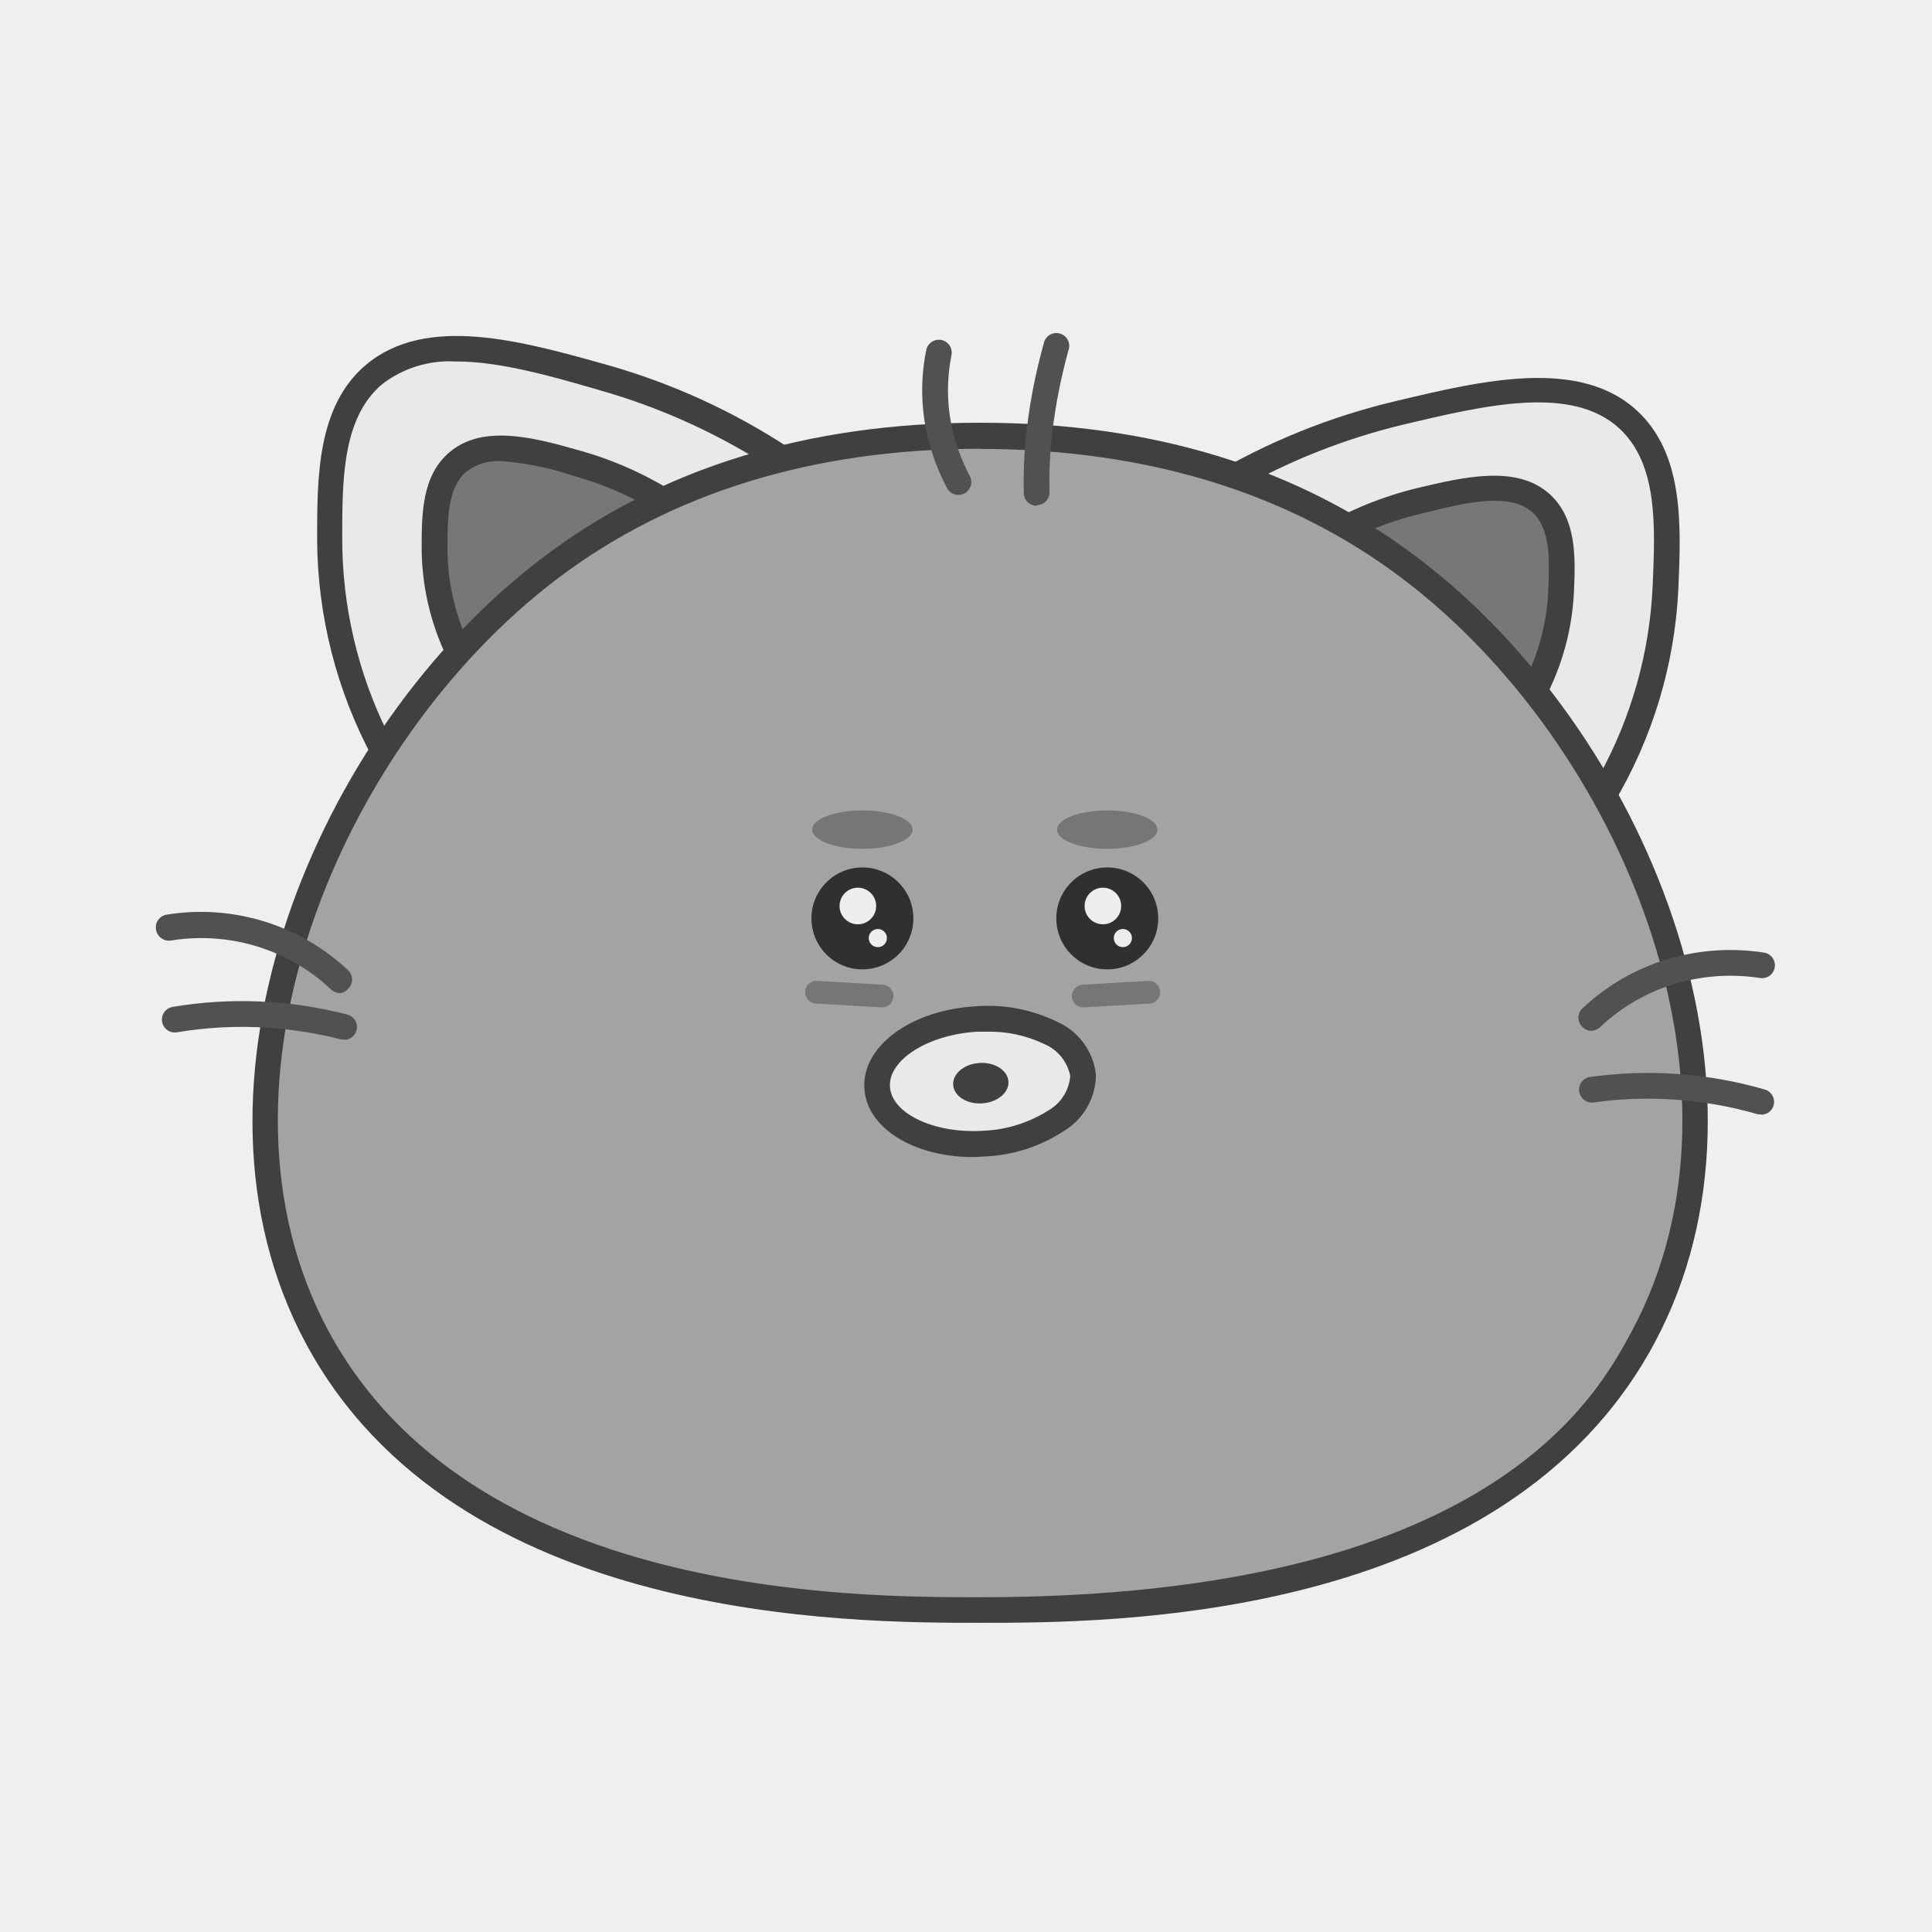
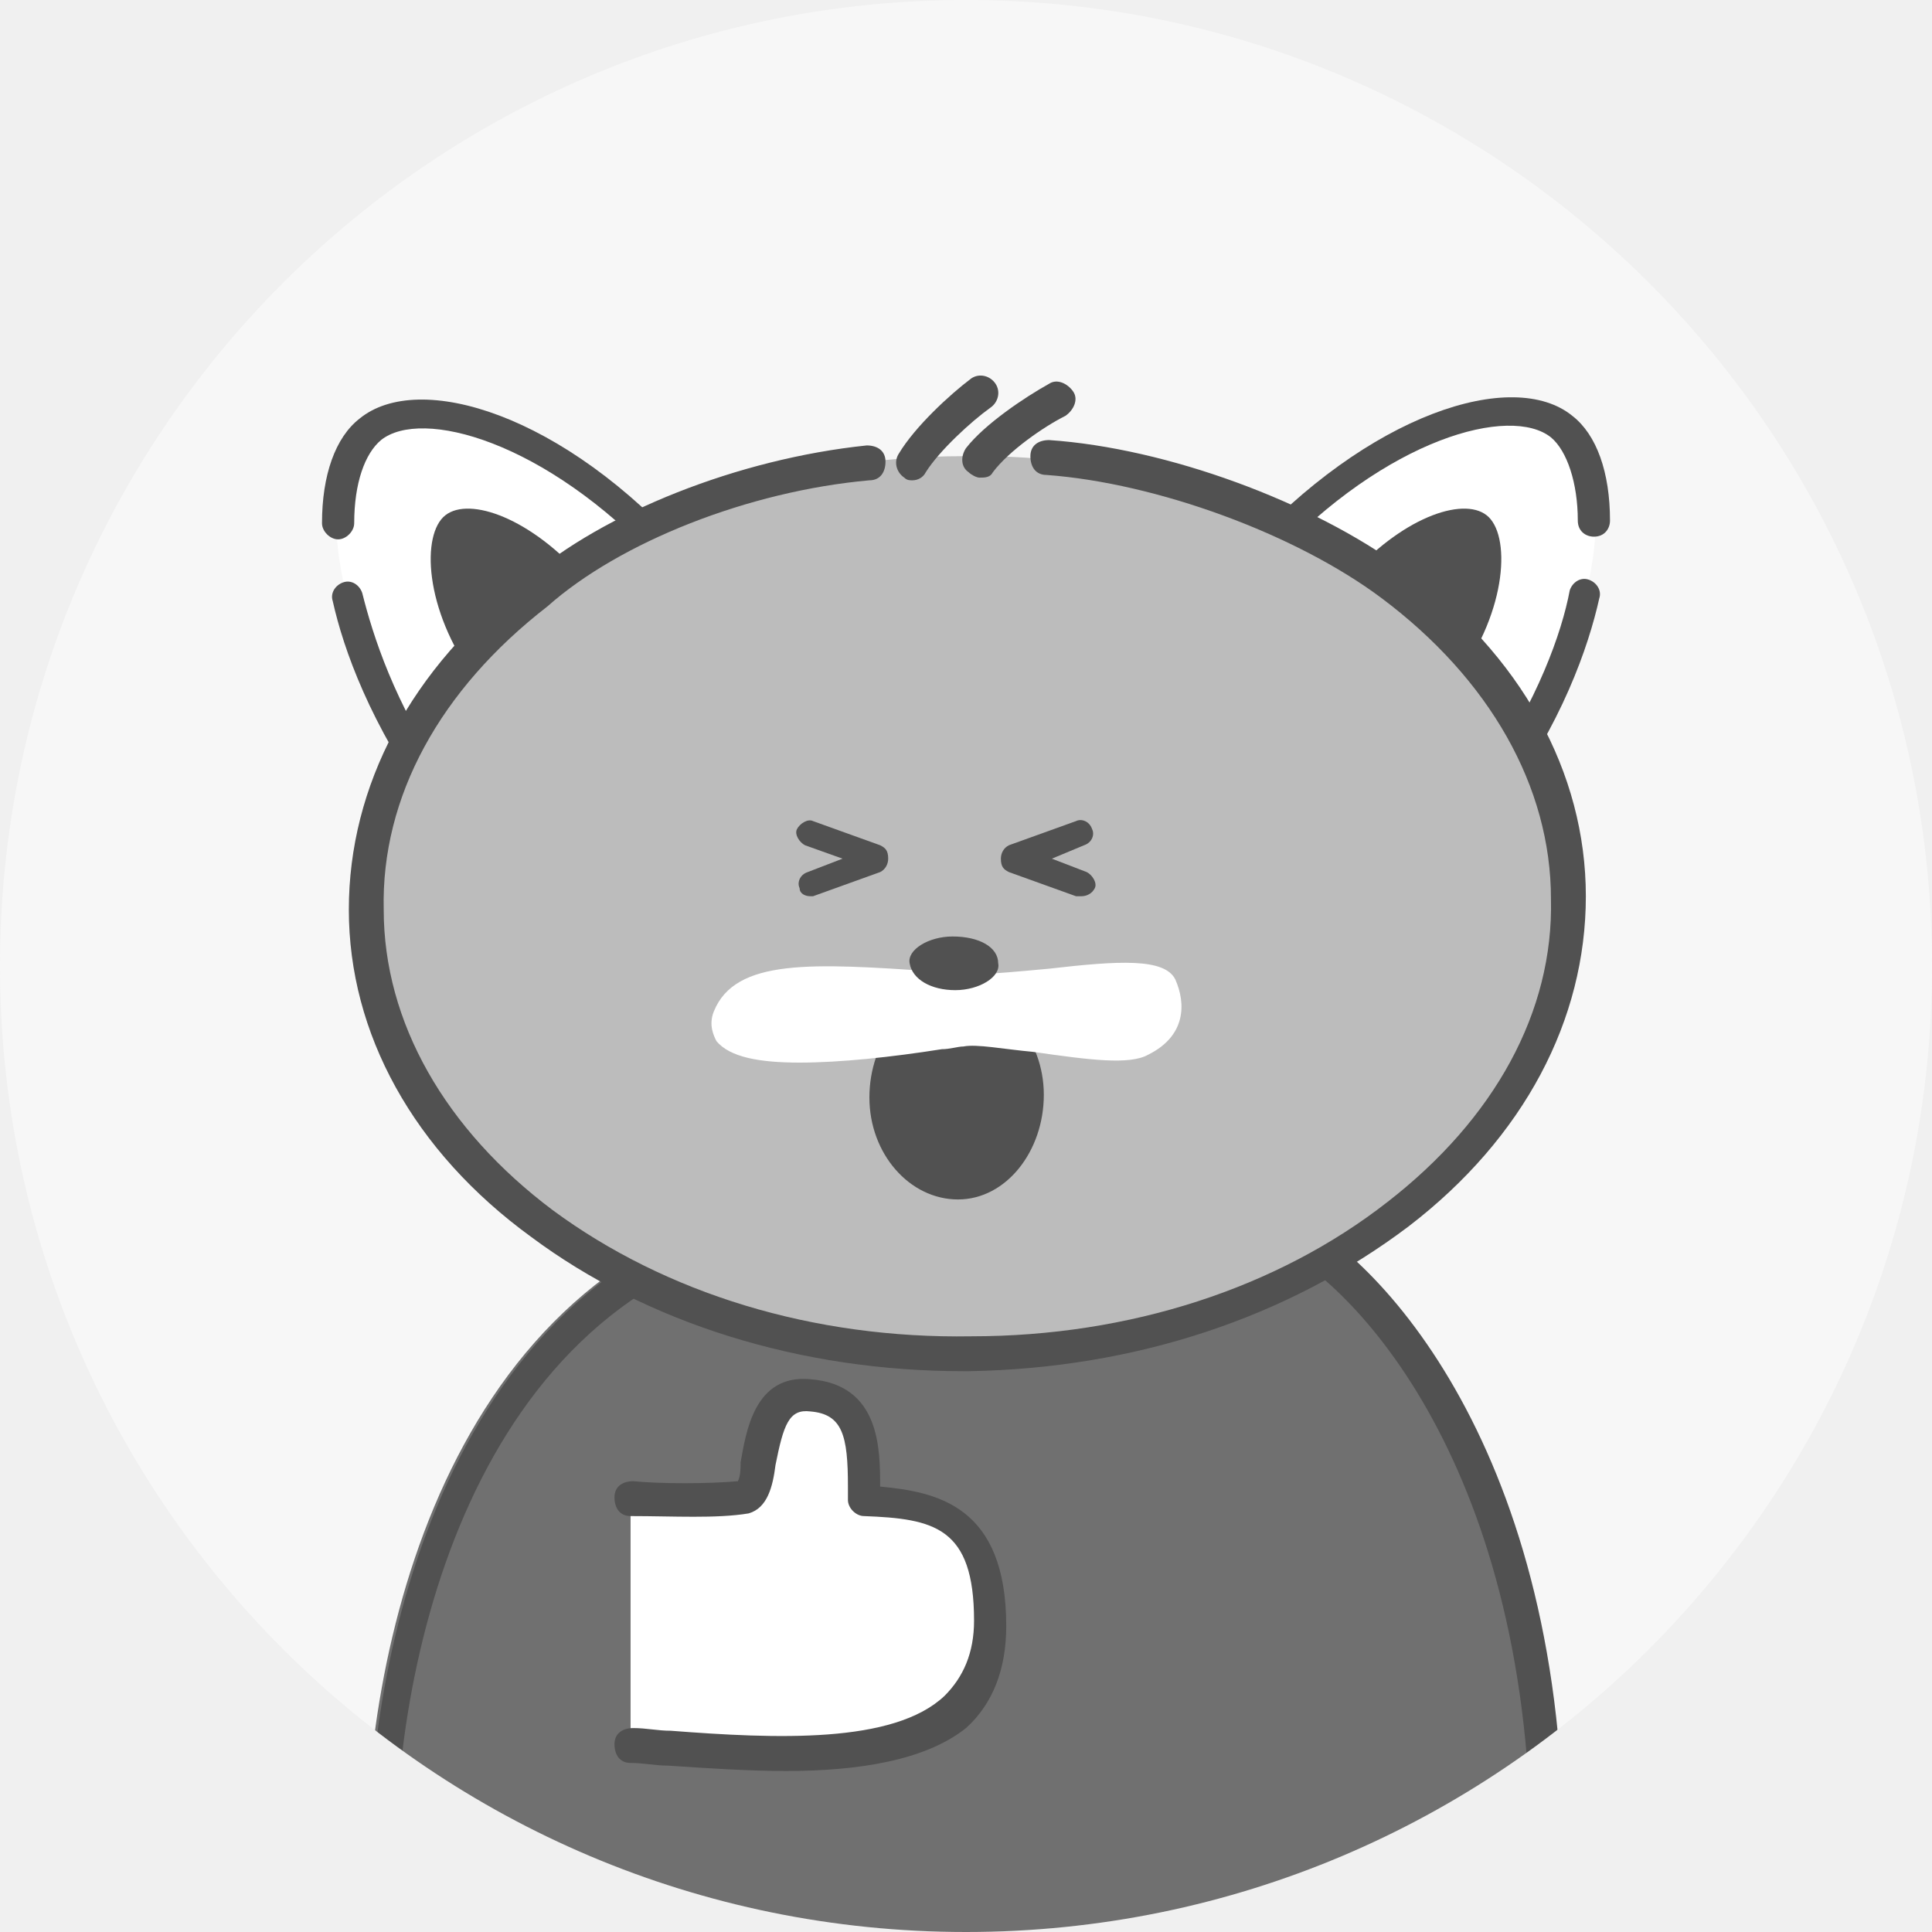
- <svg xmlns="http://www.w3.org/2000/svg" width="62" height="62" viewBox="0 0 62 62" fill="none">
-   <circle cx="31" cy="31" r="31" fill="#EFEFEF" />
-   <path d="M12.332 24.143L25.142 14.755C23.362 13.581 21.412 12.689 19.36 12.11C16.652 11.348 13.764 10.533 12.012 12.018C10.589 13.226 10.589 15.367 10.589 17.309C10.599 19.695 11.198 22.043 12.332 24.143V24.143Z" fill="#E9E9E9" />
-   <path d="M12.191 24.755L11.968 24.337C10.803 22.177 10.188 19.763 10.177 17.309C10.177 15.304 10.177 13.032 11.745 11.707C13.686 10.076 16.749 10.945 19.472 11.707C21.566 12.297 23.555 13.207 25.37 14.406L25.855 14.731L12.191 24.755ZM14.618 11.6C13.769 11.553 12.931 11.813 12.259 12.333C10.982 13.416 10.982 15.396 10.982 17.309C10.986 19.464 11.484 21.59 12.439 23.522L24.375 14.785C22.767 13.791 21.029 13.026 19.21 12.513C17.652 12.057 16.026 11.6 14.647 11.6H14.618Z" fill="#404040" />
-   <path d="M14.866 21.211L21.617 16.265C20.677 15.65 19.65 15.18 18.569 14.872C17.142 14.469 15.623 14.042 14.686 14.828C13.938 15.459 13.938 16.59 13.938 17.614C13.947 18.871 14.266 20.107 14.866 21.211Z" fill="#777777" />
-   <path d="M14.725 21.828L14.502 21.405C13.874 20.24 13.541 18.938 13.531 17.614C13.531 16.513 13.531 15.27 14.424 14.513C15.516 13.586 17.195 14.057 18.676 14.479C19.798 14.799 20.864 15.29 21.836 15.935L22.321 16.265L14.725 21.828ZM16.084 14.799C15.681 14.774 15.284 14.895 14.963 15.139C14.361 15.653 14.361 16.649 14.361 17.614C14.362 18.642 14.585 19.657 15.016 20.59L20.88 16.309C20.117 15.867 19.301 15.523 18.453 15.285C17.693 15.025 16.904 14.861 16.103 14.799H16.084Z" fill="#404040" />
-   <path d="M51.44 25.561L39.029 15.649C40.858 14.554 42.843 13.743 44.917 13.246C47.659 12.595 50.576 11.906 52.266 13.464C53.634 14.726 53.547 16.862 53.465 18.804C53.355 21.188 52.66 23.509 51.44 25.561V25.561Z" fill="#E9E9E9" />
-   <path d="M51.538 26.182L38.296 15.6L38.806 15.294C40.671 14.182 42.696 13.364 44.81 12.867C47.557 12.212 50.678 11.469 52.533 13.178C54.042 14.571 53.945 16.843 53.863 18.843C53.756 21.295 53.04 23.682 51.78 25.789L51.538 26.182ZM39.742 15.702L51.304 24.925C52.35 23.038 52.944 20.934 53.037 18.779C53.12 16.838 53.198 14.896 51.969 13.751C50.441 12.343 47.674 12.998 44.999 13.634C43.165 14.078 41.401 14.774 39.757 15.702H39.742Z" fill="#404040" />
-   <path d="M49.028 22.532L42.49 17.309C43.454 16.73 44.502 16.303 45.596 16.042C47.053 15.697 48.572 15.333 49.48 16.158C50.203 16.823 50.154 17.949 50.111 18.974C50.047 20.23 49.675 21.452 49.028 22.532V22.532Z" fill="#777777" />
-   <path d="M49.145 23.148L41.772 17.28L42.281 16.974C43.281 16.374 44.366 15.931 45.499 15.658C46.999 15.304 48.693 14.901 49.747 15.872C50.606 16.668 50.557 17.911 50.509 19.008C50.445 20.331 50.06 21.619 49.387 22.76L49.145 23.148ZM43.228 17.367L48.902 21.901C49.376 20.988 49.643 19.982 49.684 18.954C49.727 17.983 49.766 17.013 49.198 16.459C48.47 15.785 47.067 16.12 45.708 16.459C44.846 16.655 44.013 16.96 43.228 17.367Z" fill="#404040" />
-   <path d="M45.295 18.25C39.786 14.066 33.534 13.974 31.471 13.974C29.408 13.974 23.132 14.056 17.613 18.25C10.691 23.507 5.755 34.628 10.167 42.879C14.861 51.651 27.18 51.651 31.452 51.651C35.723 51.651 48.043 51.651 52.741 42.879C57.154 34.642 52.212 23.522 45.295 18.25Z" fill="#A3A3A3" />
-   <path d="M31.452 52.078C27.287 52.078 14.613 52.078 9.803 43.088C5.391 34.836 10.148 23.42 17.366 17.935C21.171 15.022 25.909 13.566 31.442 13.566H31.466C37.005 13.566 41.737 15.022 45.543 17.935C52.761 23.42 57.518 34.831 53.1 43.088C48.29 52.078 35.616 52.078 31.452 52.078ZM31.452 14.401C26.112 14.401 21.525 15.809 17.861 18.59C10.919 23.871 6.313 34.817 10.531 42.695C15.133 51.257 27.413 51.257 31.452 51.257C47.795 51.257 51.241 44.816 52.377 42.7C56.59 34.822 51.989 23.876 45.043 18.595C41.388 15.819 36.825 14.411 31.452 14.406V14.401Z" fill="#404040" />
-   <path d="M35.534 27.24C36.424 27.24 37.145 26.964 37.145 26.623C37.145 26.283 36.424 26.007 35.534 26.007C34.644 26.007 33.922 26.283 33.922 26.623C33.922 26.964 34.644 27.24 35.534 27.24Z" fill="#767676" />
-   <path d="M27.675 27.24C28.566 27.24 29.287 26.964 29.287 26.623C29.287 26.283 28.566 26.007 27.675 26.007C26.785 26.007 26.064 26.283 26.064 26.623C26.064 26.964 26.785 27.24 27.675 27.24Z" fill="#767676" />
-   <path d="M28.287 32.327L26.18 32.205C26.133 32.202 26.086 32.19 26.043 32.169C26 32.147 25.962 32.118 25.93 32.082C25.898 32.046 25.874 32.004 25.859 31.958C25.844 31.913 25.837 31.865 25.841 31.817C25.843 31.769 25.855 31.723 25.876 31.68C25.896 31.637 25.925 31.598 25.961 31.567C25.997 31.535 26.038 31.511 26.084 31.496C26.129 31.48 26.177 31.474 26.224 31.477L28.331 31.599C28.379 31.602 28.425 31.614 28.468 31.635C28.511 31.657 28.55 31.686 28.581 31.722C28.613 31.758 28.637 31.8 28.652 31.846C28.668 31.891 28.674 31.939 28.671 31.987C28.668 32.035 28.656 32.081 28.636 32.124C28.615 32.167 28.586 32.206 28.55 32.237C28.514 32.269 28.473 32.293 28.428 32.308C28.382 32.324 28.335 32.33 28.287 32.327V32.327Z" fill="#767676" />
-   <path d="M34.762 32.327C34.669 32.328 34.58 32.294 34.512 32.23C34.444 32.167 34.403 32.08 34.398 31.987C34.393 31.89 34.426 31.795 34.49 31.722C34.555 31.649 34.646 31.605 34.743 31.599L36.844 31.477C36.892 31.475 36.94 31.481 36.985 31.497C37.031 31.512 37.072 31.537 37.108 31.569C37.144 31.601 37.173 31.639 37.194 31.682C37.215 31.725 37.227 31.772 37.23 31.82C37.233 31.867 37.227 31.915 37.211 31.961C37.195 32.006 37.171 32.048 37.139 32.084C37.107 32.119 37.069 32.149 37.026 32.169C36.983 32.191 36.936 32.203 36.888 32.206L34.782 32.327H34.762Z" fill="#767676" />
-   <path d="M10.91 31.87C10.806 31.869 10.706 31.829 10.628 31.759C10.052 31.21 9.372 30.783 8.628 30.502C7.629 30.122 6.548 30.012 5.493 30.181C5.383 30.2 5.27 30.174 5.179 30.109C5.088 30.044 5.026 29.947 5.007 29.837C4.997 29.782 4.998 29.726 5.009 29.672C5.021 29.617 5.044 29.566 5.076 29.521C5.108 29.475 5.149 29.437 5.197 29.408C5.244 29.379 5.297 29.36 5.352 29.351C6.395 29.183 7.463 29.257 8.473 29.568C9.483 29.878 10.408 30.417 11.177 31.142C11.215 31.18 11.246 31.226 11.267 31.276C11.288 31.326 11.299 31.379 11.299 31.434C11.299 31.488 11.288 31.542 11.267 31.592C11.246 31.642 11.215 31.687 11.177 31.725C11.11 31.806 11.014 31.859 10.91 31.87V31.87Z" fill="#515151" />
-   <path d="M11.046 33.356H10.944C10.18 33.161 9.4 33.036 8.614 32.982C7.633 32.917 6.647 32.965 5.677 33.128C5.569 33.146 5.458 33.12 5.369 33.056C5.28 32.993 5.219 32.896 5.201 32.788C5.183 32.68 5.209 32.569 5.273 32.48C5.337 32.391 5.433 32.33 5.541 32.312C7.408 31.999 9.32 32.083 11.152 32.56C11.249 32.586 11.332 32.646 11.387 32.73C11.443 32.813 11.466 32.913 11.453 33.012C11.44 33.111 11.391 33.202 11.316 33.267C11.242 33.334 11.145 33.37 11.046 33.37V33.356Z" fill="#515151" />
-   <path d="M51.076 33.079C51.02 33.08 50.964 33.068 50.912 33.046C50.86 33.023 50.813 32.99 50.775 32.948C50.736 32.91 50.706 32.865 50.685 32.815C50.664 32.765 50.653 32.711 50.653 32.657C50.653 32.603 50.664 32.549 50.685 32.499C50.706 32.449 50.736 32.404 50.775 32.366C51.431 31.746 52.203 31.261 53.047 30.939C54.183 30.51 55.41 30.383 56.61 30.57C56.663 30.578 56.715 30.597 56.761 30.625C56.807 30.653 56.847 30.69 56.88 30.734C56.911 30.778 56.935 30.827 56.947 30.88C56.96 30.933 56.963 30.987 56.954 31.041C56.946 31.094 56.927 31.146 56.899 31.192C56.871 31.238 56.834 31.279 56.79 31.311C56.747 31.343 56.697 31.366 56.644 31.378C56.592 31.391 56.537 31.394 56.483 31.385C55.426 31.222 54.344 31.334 53.343 31.71C52.599 31.992 51.919 32.419 51.343 32.968C51.27 33.035 51.175 33.074 51.076 33.079V33.079Z" fill="#515151" />
-   <path d="M56.532 35.759C56.493 35.766 56.454 35.766 56.416 35.759C55.467 35.484 54.489 35.322 53.503 35.273C52.715 35.233 51.925 35.269 51.144 35.38C51.035 35.395 50.925 35.366 50.838 35.299C50.75 35.233 50.693 35.134 50.678 35.026C50.663 34.917 50.692 34.807 50.759 34.719C50.825 34.632 50.924 34.574 51.032 34.56C52.906 34.3 54.812 34.437 56.629 34.962C56.726 34.989 56.809 35.05 56.865 35.133C56.92 35.217 56.943 35.318 56.929 35.417C56.916 35.516 56.866 35.607 56.79 35.673C56.715 35.738 56.618 35.774 56.517 35.773L56.532 35.759Z" fill="#515151" />
-   <path d="M30.753 15.882C30.677 15.881 30.604 15.86 30.539 15.821C30.475 15.781 30.423 15.725 30.389 15.658C30.081 15.079 29.858 14.46 29.724 13.819C29.551 12.966 29.551 12.088 29.724 11.236C29.745 11.129 29.808 11.034 29.899 10.973C29.99 10.912 30.101 10.89 30.209 10.911C30.316 10.932 30.411 10.995 30.472 11.086C30.533 11.177 30.555 11.289 30.534 11.396C30.384 12.141 30.384 12.909 30.534 13.653C30.655 14.218 30.852 14.764 31.121 15.275C31.155 15.338 31.172 15.408 31.17 15.479C31.168 15.551 31.148 15.62 31.111 15.681C31.075 15.742 31.023 15.793 30.961 15.828C30.899 15.863 30.829 15.882 30.757 15.882H30.753Z" fill="#515151" />
-   <path d="M33.267 16.231C33.159 16.231 33.056 16.189 32.979 16.114C32.902 16.038 32.857 15.936 32.855 15.828C32.837 15.134 32.87 14.44 32.952 13.751C33.063 12.829 33.245 11.917 33.495 11.023C33.506 10.966 33.528 10.913 33.561 10.866C33.593 10.819 33.635 10.779 33.684 10.749C33.732 10.719 33.787 10.699 33.843 10.691C33.9 10.684 33.958 10.688 34.013 10.703C34.068 10.719 34.119 10.745 34.163 10.782C34.207 10.818 34.243 10.863 34.269 10.914C34.295 10.965 34.31 11.021 34.313 11.078C34.316 11.135 34.307 11.193 34.286 11.246C34.051 12.099 33.879 12.969 33.772 13.848C33.695 14.492 33.664 15.141 33.68 15.789C33.681 15.844 33.672 15.897 33.652 15.948C33.633 15.998 33.603 16.045 33.566 16.084C33.528 16.123 33.484 16.155 33.434 16.177C33.385 16.198 33.331 16.21 33.277 16.212L33.267 16.231Z" fill="#515151" />
-   <path d="M35.534 31.108C36.437 31.108 37.169 30.376 37.169 29.473C37.169 28.569 36.437 27.837 35.534 27.837C34.63 27.837 33.898 28.569 33.898 29.473C33.898 30.376 34.63 31.108 35.534 31.108Z" fill="#303030" />
-   <path d="M35.393 29.662C35.717 29.662 35.98 29.399 35.98 29.075C35.98 28.75 35.717 28.487 35.393 28.487C35.069 28.487 34.806 28.75 34.806 29.075C34.806 29.399 35.069 29.662 35.393 29.662Z" fill="#EEEEEE" />
-   <path d="M36.034 30.395C36.195 30.395 36.325 30.265 36.325 30.104C36.325 29.943 36.195 29.812 36.034 29.812C35.873 29.812 35.743 29.943 35.743 30.104C35.743 30.265 35.873 30.395 36.034 30.395Z" fill="#EEEEEE" />
-   <path d="M27.675 31.108C28.579 31.108 29.311 30.376 29.311 29.473C29.311 28.569 28.579 27.837 27.675 27.837C26.772 27.837 26.04 28.569 26.04 29.473C26.04 30.376 26.772 31.108 27.675 31.108Z" fill="#303030" />
-   <path d="M27.53 29.662C27.854 29.662 28.117 29.399 28.117 29.075C28.117 28.75 27.854 28.487 27.53 28.487C27.205 28.487 26.942 28.75 26.942 29.075C26.942 29.399 27.205 29.662 27.53 29.662Z" fill="#EEEEEE" />
-   <path d="M28.171 30.395C28.331 30.395 28.462 30.265 28.462 30.104C28.462 29.943 28.331 29.812 28.171 29.812C28.01 29.812 27.879 29.943 27.879 30.104C27.879 30.265 28.01 30.395 28.171 30.395Z" fill="#EEEEEE" />
-   <path d="M31.58 36.699C33.405 36.591 34.832 35.608 34.767 34.503C34.701 33.398 33.169 32.589 31.344 32.697C29.519 32.804 28.092 33.788 28.157 34.893C28.223 35.998 29.755 36.807 31.58 36.699Z" fill="#E9E9E9" />
-   <path d="M31.238 37.132C29.321 37.132 27.811 36.2 27.738 34.928C27.656 33.574 29.229 32.414 31.311 32.293C32.201 32.222 33.094 32.39 33.898 32.778C34.241 32.924 34.54 33.158 34.763 33.456C34.986 33.755 35.127 34.107 35.17 34.477V34.477C35.17 34.85 35.071 35.216 34.885 35.539C34.698 35.862 34.43 36.13 34.107 36.317C33.356 36.801 32.49 37.076 31.597 37.113L31.238 37.132ZM31.665 33.108C31.563 33.108 31.461 33.108 31.36 33.108C29.792 33.2 28.51 34.006 28.559 34.87C28.607 35.734 29.976 36.385 31.549 36.288C32.291 36.258 33.013 36.034 33.641 35.637C33.84 35.524 34.009 35.363 34.132 35.169C34.255 34.975 34.328 34.755 34.345 34.526V34.526C34.3 34.301 34.201 34.09 34.056 33.913C33.912 33.735 33.726 33.596 33.515 33.506C32.939 33.229 32.305 33.092 31.665 33.108V33.108Z" fill="#404040" />
-   <path d="M31.513 35.409C32.003 35.38 32.383 35.066 32.362 34.708C32.34 34.349 31.926 34.082 31.436 34.111C30.947 34.14 30.567 34.454 30.588 34.812C30.609 35.171 31.023 35.438 31.513 35.409Z" fill="#404040" />
+ <svg xmlns="http://www.w3.org/2000/svg" width="72" height="72" viewBox="0 0 72 72" fill="none">
+   <path d="M36 72C55.882 72 72 55.882 72 36C72 16.118 55.882 0 36 0C16.118 0 0 16.118 0 36C0 55.882 16.118 72 36 72Z" fill="#F7F7F7" />
+   <mask id="mask0_858_5209" style="mask-type:alpha" maskUnits="userSpaceOnUse" x="0" y="0" width="72" height="72">
+     <path d="M36 72C55.882 72 72 55.882 72 36C72 16.118 55.882 0 36 0C16.118 0 0 16.118 0 36C0 55.882 16.118 72 36 72Z" fill="#EFEFEF" />
+   </mask>
+   <g mask="url(#mask0_858_5209)">
+     <path d="M13.8 16C10.8 18.1 13.8 26.3 15.6 28.2C17.4 30.1 24.3 19.9 24.3 19.9C24.3 19.9 17.5 13.4 13.8 16Z" fill="white" />
+     <path d="M58.2 16C61.2 18.1 58.2 26.3 56.4 28.2C54.5 30.1 47.7 19.9 47.7 19.9C47.7 19.9 54.5 13.4 58.2 16Z" fill="white" />
+     <path d="M27.2 45.9C15.9 49.8 13.9 64.5 14.4 71.4H57.7C58.5 55.7 51.6 47.8 48.1 45.9C45.8 44.3 38.5 42 27.2 45.9Z" fill="#707070" />
+     <path d="M57.7 72H14.3C14 72 13.7 71.8 13.7 71.4C13.2 64.1 15.4 49.3 26.9 45.3C32 43.6 36.7 42.8 41 43.2C45.5 43.6 47.7 44.9 48.3 45.4C52.1 47.5 58.9 55.6 58.1 71.5C58.2 71.8 58 72 57.7 72ZM14.9 70.8H57.1C57.7 55.9 51.3 48.3 47.8 46.4C47.8 46.4 47.8 46.4 47.7 46.4C45.4 44.8 38.3 42.7 27.3 46.5C16.8 50.1 14.6 63.7 14.9 70.8Z" fill="#707070" />
+     <path d="M14.4 72C14.1 72 13.8 71.8 13.8 71.4C13.3 64.1 15.5 49.3 27 45.3C32.1 43.6 36.8 42.8 41.1 43.2C45.6 43.6 47.8 44.9 48.4 45.4C52.2 47.5 59 55.6 58.2 71.5C58.2 71.8 57.9 72.1 57.6 72.1C57.3 72.1 57 71.8 57 71.5C57.7 56.2 51.3 48.5 47.7 46.5C47.7 46.5 47.7 46.5 47.6 46.5C45.3 44.9 38.2 42.8 27.2 46.6C16.4 50.3 14.3 64.5 14.8 71.5C15 71.7 14.7 72 14.4 72Z" fill="#515151" />
+     <path d="M16.5 30.4C16.5 30.4 16.4 30.4 16.5 30.4C16.3 30.4 16.1 30.3 16.1 30.2C13.8 27 12.8 24.2 12.4 22.4C12.3 22.1 12.5 21.8 12.8 21.7C13.1 21.6 13.4 21.8 13.5 22.1C13.9 23.7 14.7 26.2 16.6 29L24.6 21C20.3 16.4 15.7 15.2 14.2 16.4C13.6 16.9 13.2 18 13.2 19.5C13.2 19.8 12.9 20.1 12.6 20.1C12.3 20.1 12 19.8 12 19.5C12 17.7 12.5 16.3 13.4 15.6C15.6 13.8 21 15.4 25.7 20.7C25.9 20.9 25.9 21.3 25.7 21.5L16.9 30.3C16.8 30.4 16.6 30.4 16.5 30.4Z" fill="#515151" />
+     <path d="M16.6 19.2C17.5 18.5 19.8 19.3 21.8 21.6C21.1 22.1 20.4 22.6 19.7 23.3C18.9 24 18.3 24.7 17.7 25.3C15.8 22.7 15.7 19.9 16.6 19.2Z" fill="#515151" />
+     <path d="M55.5 30.4C55.4 30.4 55.2 30.3 55.1 30.2L46.3 21.4C46.1 21.2 46.1 20.9 46.3 20.6C51 15.4 56.4 13.7 58.6 15.5C59.5 16.2 60 17.6 60 19.4C60 19.7 59.8 20 59.4 20C59.1 20 58.8 19.8 58.8 19.4C58.8 18 58.4 16.8 57.8 16.3C56.3 15.1 51.7 16.3 47.4 20.9L55.4 28.9C57.3 26.1 58.2 23.6 58.5 22C58.6 21.7 58.9 21.5 59.2 21.6C59.5 21.7 59.7 22 59.6 22.3C59.2 24.1 58.2 27 55.9 30.1C55.9 30.3 55.7 30.4 55.5 30.4C55.6 30.4 55.5 30.4 55.5 30.4Z" fill="#515151" />
+     <path d="M55.4 19.2C54.5 18.5 52.2 19.3 50.2 21.6C50.9 22.1 51.6 22.6 52.3 23.3C53.1 24 53.7 24.7 54.3 25.3C56.2 22.7 56.3 19.9 55.4 19.2Z" fill="#515151" />
+     <path d="M58.4 33.5C58.4 38 56 42.2 52 45.3C48 48.4 42.4 50.4 36.1 50.4C29.9 50.5 24.2 48.6 20.2 45.6C16.1 42.6 13.7 38.4 13.6 33.9C13.6 29.4 16 25.2 20 22.1C24 19 29.6 17 35.9 17C42.1 16.9 47.8 18.8 51.8 21.8C55.9 24.9 58.4 29 58.4 33.5Z" fill="#BCBCBC" />
+     <path d="M34 17.9C33.9 17.9 33.8 17.9 33.7 17.8C33.4 17.6 33.3 17.2 33.5 16.9C34.1 15.9 35.4 14.7 36.2 14.1C36.5 13.9 36.9 14 37.1 14.3C37.3 14.6 37.2 15 36.9 15.2C36.2 15.7 35 16.8 34.5 17.6C34.4 17.8 34.2 17.9 34 17.9Z" fill="#515151" />
+     <path d="M36.5 17.8C36.4 17.8 36.2 17.7 36.1 17.6C35.8 17.4 35.8 17 36 16.7C36.7 15.8 38.2 14.8 39.1 14.3C39.4 14.1 39.8 14.3 40 14.6C40.2 14.9 40 15.3 39.7 15.5C38.9 15.9 37.6 16.8 37 17.6C36.9 17.8 36.7 17.8 36.5 17.8Z" fill="#515151" />
+     <path d="M35.9 51.1C29.8 51.1 24.1 49.3 19.8 46.1C15.4 42.9 13 38.5 13 33.9C13 29.3 15.3 24.9 19.6 21.6C22.5 19.1 27.5 17.1 32.3 16.6C32.7 16.6 33 16.8 33 17.2C33 17.6 32.8 17.9 32.4 17.9C27.9 18.3 23.1 20.2 20.4 22.6C16.4 25.7 14.2 29.7 14.3 33.9C14.3 38.1 16.6 42.1 20.6 45.1C24.8 48.2 30.3 49.9 36.2 49.8C42.1 49.8 47.6 48 51.7 44.8C55.7 41.7 57.9 37.7 57.8 33.5C57.8 29.3 55.5 25.3 51.5 22.3C48.3 19.9 43.1 18 39 17.7C38.6 17.7 38.4 17.4 38.4 17C38.4 16.6 38.7 16.4 39.1 16.4C43.5 16.7 48.9 18.7 52.3 21.2C56.7 24.4 59.1 28.8 59.1 33.4C59.1 38 56.8 42.4 52.5 45.7C48 49.1 42.3 51 36.1 51.1C36 51.1 35.9 51.1 35.9 51.1Z" fill="#515151" />
+     <path d="M30.2 33.4C30 33.4 29.8 33.3 29.8 33.1C29.7 32.9 29.8 32.6 30.1 32.5L31.4 32L30 31.5C29.8 31.4 29.6 31.1 29.7 30.9C29.8 30.7 30.1 30.5 30.3 30.6L32.8 31.5C33 31.6 33.1 31.7 33.1 32C33.1 32.2 33 32.4 32.8 32.5L30.3 33.4H30.2Z" fill="#515151" />
+     <path d="M40.3 33.4C40.2 33.4 40.2 33.4 40.1 33.4L37.6 32.5C37.4 32.4 37.3 32.3 37.3 32C37.3 31.8 37.4 31.6 37.6 31.5L40.1 30.6C40.3 30.5 40.6 30.6 40.7 30.9C40.8 31.1 40.7 31.4 40.4 31.5L39.2 32L40.5 32.5C40.7 32.6 40.9 32.9 40.8 33.1C40.7 33.3 40.5 33.4 40.3 33.4Z" fill="#515151" />
+     <path d="M35.7 44.7C37.5 44.7 38.9 42.9 38.9 40.8C38.9 38.7 37.4 37 35.6 37C33.8 37 32.4 38.8 32.4 40.9C32.4 43 33.9 44.7 35.7 44.7Z" fill="#515151" />
+     <path d="M43.8 36.5C43.4 35.7 41.7 35.8 39.1 36.1C38 36.2 37 36.3 36.3 36.3C35.8 36.3 35.3 36.2 34.8 36.2C30.3 35.9 27.4 35.7 26.6 37.7C26.4 38.2 26.6 38.6 26.7 38.8C27.2 39.4 28.3 39.6 29.8 39.6C31.3 39.6 33.2 39.4 35.1 39.1C35.4 39.1 35.7 39 35.9 39C36.4 38.9 37.4 39.1 38.5 39.2C40.6 39.5 42.1 39.7 42.8 39.3C44.2 38.6 44.2 37.4 43.8 36.5Z" fill="white" />
+     <path d="M35.6 36.9C36.5 36.9 37.3 36.4 37.2 35.9C37.2 35.3 36.5 34.9 35.5 34.9C34.6 34.9 33.8 35.4 33.9 35.9C34 36.5 34.7 36.9 35.6 36.9Z" fill="#515151" />
+     <path d="M23.5 55.7C24.9 55.8 26.6 55.9 27.8 55.7C28.6 55.6 27.8 51.7 30.2 51.9C32.5 52.1 32.2 54.4 32.2 55.8C34.6 55.9 36.9 56.2 36.9 60.3C36.9 66.3 29.5 65.3 23.5 65" fill="white" />
+     <path d="M29.3 66C27.9 66 26.4 65.9 24.9 65.8C24.4 65.8 24 65.7 23.5 65.7C23.1 65.7 22.9 65.4 22.9 65C22.9 64.6 23.2 64.4 23.6 64.4C24.1 64.4 24.5 64.5 25 64.5C28.9 64.8 33.3 65 35.2 63.2C35.9 62.5 36.3 61.6 36.3 60.4C36.3 56.9 34.8 56.6 32.2 56.5C31.9 56.5 31.6 56.2 31.6 55.9C31.6 55.8 31.6 55.6 31.6 55.4C31.6 53.5 31.4 52.7 30.2 52.6C29.4 52.5 29.2 53.1 28.9 54.6C28.8 55.4 28.6 56.2 27.9 56.4C26.7 56.6 25.1 56.5 23.5 56.5C23.1 56.5 22.9 56.2 22.9 55.8C22.9 55.4 23.2 55.2 23.6 55.2C24.6 55.3 26.4 55.3 27.5 55.2C27.6 55 27.6 54.7 27.6 54.5C27.8 53.4 28.1 51.2 30.2 51.4C32.8 51.6 32.8 54 32.8 55.4C34.9 55.6 37.5 56.1 37.5 60.6C37.5 62.2 37 63.5 36 64.4C34.5 65.6 32 66 29.3 66Z" fill="#515151" />
+   </g>
</svg>
